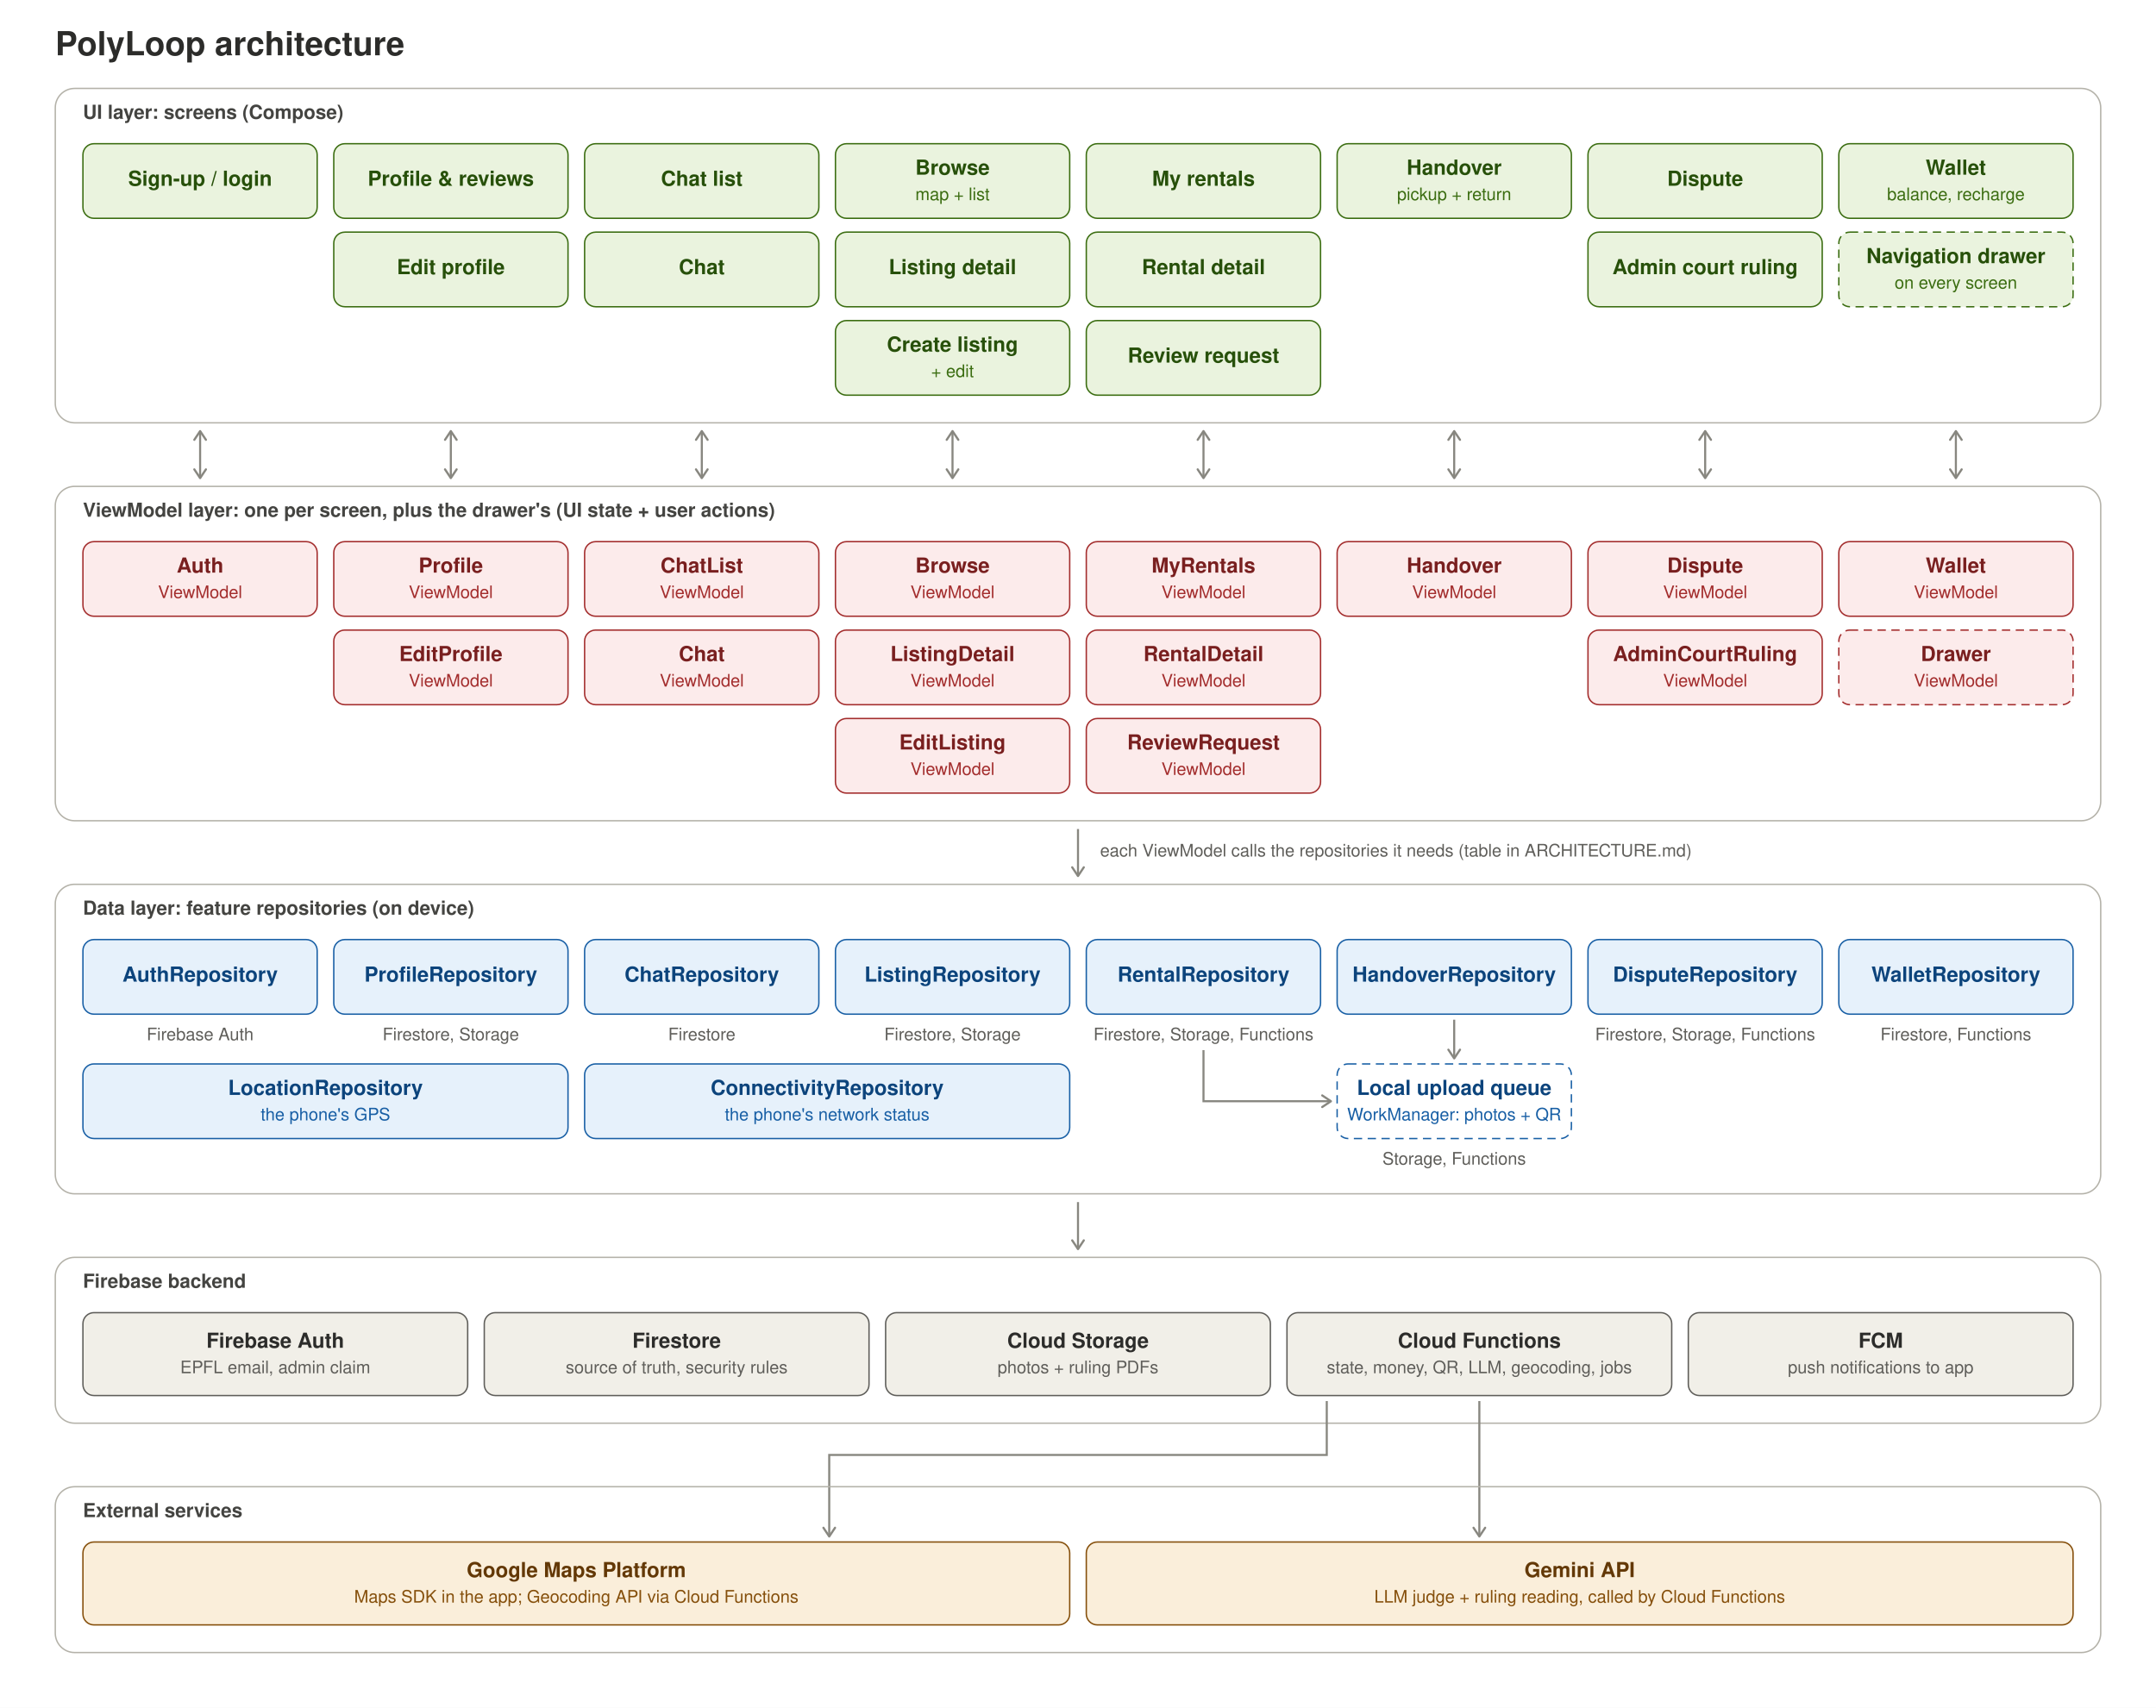
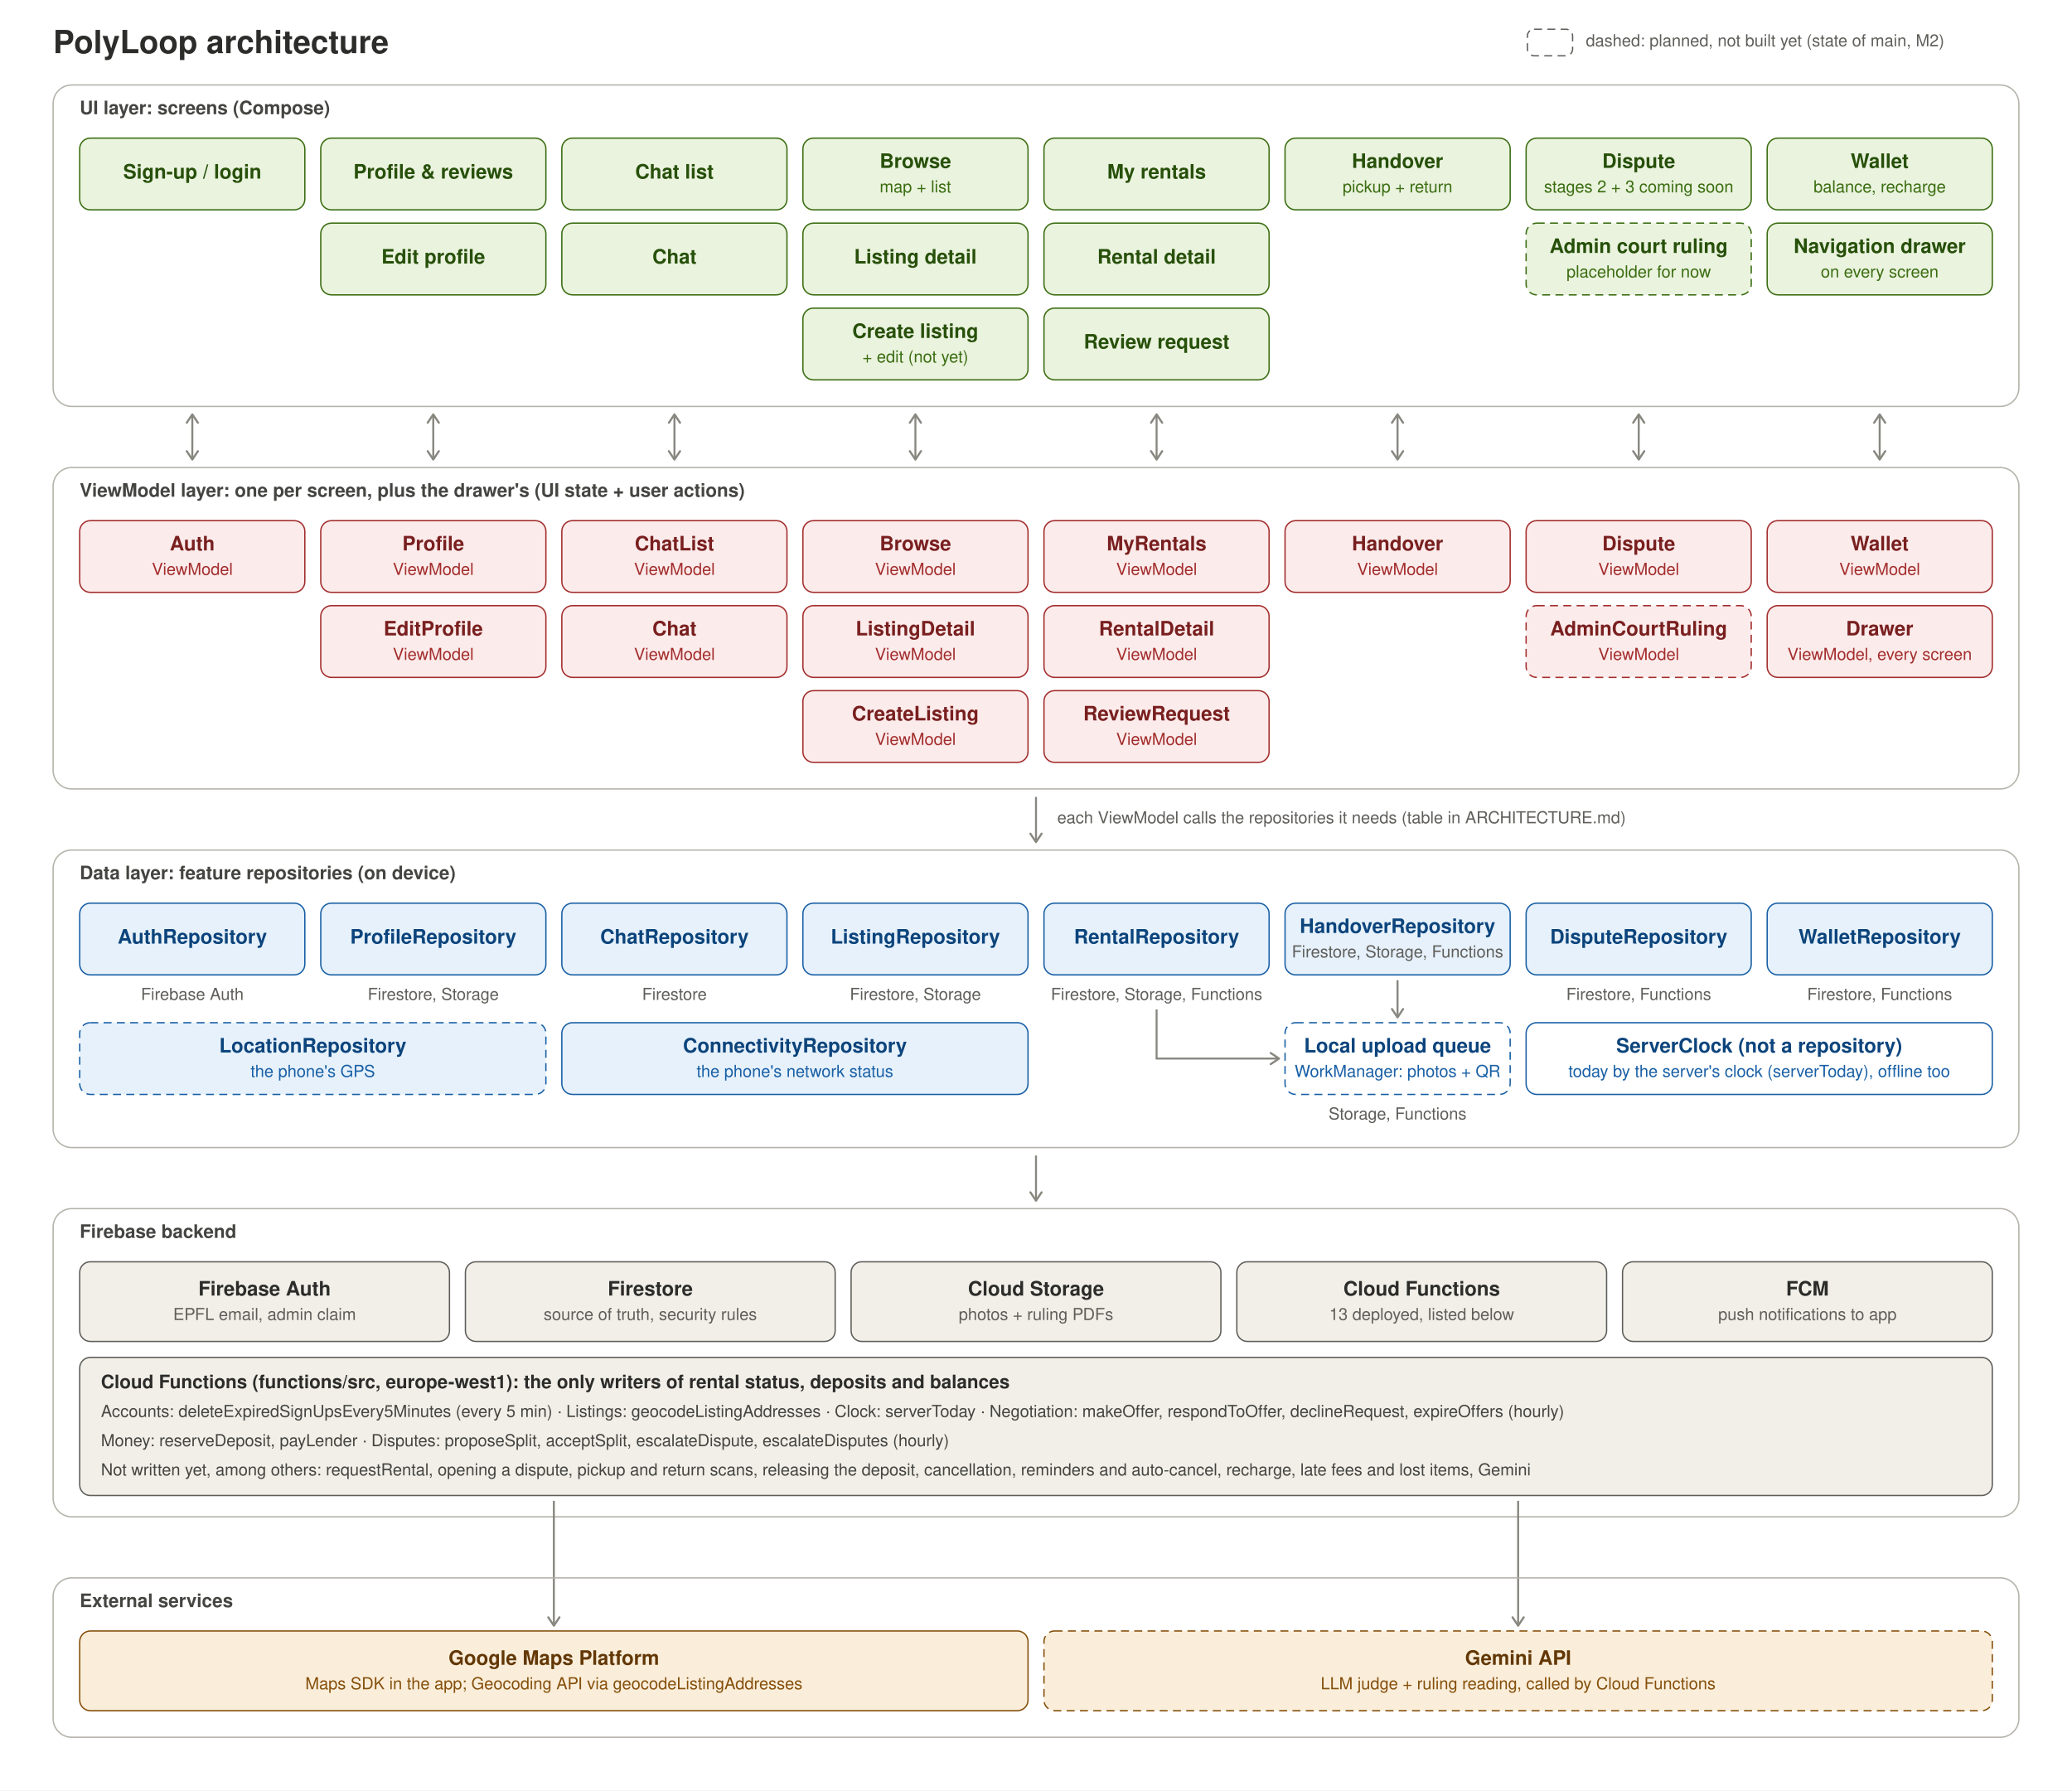
- <svg xmlns="http://www.w3.org/2000/svg" width="1560" height="1236" viewBox="0 0 1560 1236">
+ <svg xmlns="http://www.w3.org/2000/svg" width="1560" height="1348" viewBox="0 0 1560 1348">
  <defs>
    <marker id="a" viewBox="0 0 10 10" refX="8" refY="5" markerWidth="7" markerHeight="7" orient="auto-start-reverse">
      <path d="M2 1L8 5L2 9" fill="none" stroke="#888780" stroke-width="1.5" stroke-linecap="round" stroke-linejoin="round" />
    </marker>
  </defs>
-   <rect width="1560" height="1236" fill="#FFFFFF" />
+   <rect width="1560" height="1348" fill="#FFFFFF" />
  <text x="40" y="40" font-family="Helvetica, Arial, sans-serif" font-size="24" font-weight="bold" fill="#2C2C2A">PolyLoop architecture</text>
+   <rect x="1150" y="22" width="34" height="20" rx="5" fill="#FFFFFF" stroke="#5F5E5A" stroke-width="1" stroke-dasharray="6 4" />
+   <text x="1194" y="32" dominant-baseline="central" font-family="Helvetica, Arial, sans-serif" font-size="12.5" fill="#5F5E5A">dashed: planned, not built yet (state of main, M2)</text>
  <rect x="40" y="64" width="1480" height="242" rx="14" fill="none" stroke="#B4B2A9" stroke-width="1" />
  <text x="60" y="86" font-family="Helvetica, Arial, sans-serif" font-size="14" font-weight="bold" fill="#444441">UI layer: screens (Compose)</text>
  <rect x="60.0" y="104.0" width="169.5" height="54.0" rx="8" fill="#EAF3DE" stroke="#3B6D11" stroke-width="1" />
  <text x="144.8" y="131.0" text-anchor="middle" dominant-baseline="central" font-family="Helvetica, Arial, sans-serif" font-size="15" font-weight="bold" fill="#27500A">Sign-up / login</text>
  <rect x="241.5" y="104.0" width="169.5" height="54.0" rx="8" fill="#EAF3DE" stroke="#3B6D11" stroke-width="1" />
  <text x="326.2" y="131.0" text-anchor="middle" dominant-baseline="central" font-family="Helvetica, Arial, sans-serif" font-size="15" font-weight="bold" fill="#27500A">Profile &amp; reviews</text>
  <rect x="241.5" y="168.0" width="169.5" height="54.0" rx="8" fill="#EAF3DE" stroke="#3B6D11" stroke-width="1" />
  <text x="326.2" y="195.0" text-anchor="middle" dominant-baseline="central" font-family="Helvetica, Arial, sans-serif" font-size="15" font-weight="bold" fill="#27500A">Edit profile</text>
  <rect x="423.0" y="104.0" width="169.5" height="54.0" rx="8" fill="#EAF3DE" stroke="#3B6D11" stroke-width="1" />
  <text x="507.8" y="131.0" text-anchor="middle" dominant-baseline="central" font-family="Helvetica, Arial, sans-serif" font-size="15" font-weight="bold" fill="#27500A">Chat list</text>
  <rect x="423.0" y="168.0" width="169.5" height="54.0" rx="8" fill="#EAF3DE" stroke="#3B6D11" stroke-width="1" />
  <text x="507.8" y="195.0" text-anchor="middle" dominant-baseline="central" font-family="Helvetica, Arial, sans-serif" font-size="15" font-weight="bold" fill="#27500A">Chat</text>
  <rect x="604.5" y="104.0" width="169.5" height="54.0" rx="8" fill="#EAF3DE" stroke="#3B6D11" stroke-width="1" />
  <text x="689.2" y="123.0" text-anchor="middle" dominant-baseline="central" font-family="Helvetica, Arial, sans-serif" font-size="15" font-weight="bold" fill="#27500A">Browse</text>
  <text x="689.2" y="142.0" text-anchor="middle" dominant-baseline="central" font-family="Helvetica, Arial, sans-serif" font-size="12.5" fill="#3B6D11">map + list</text>
  <rect x="604.5" y="168.0" width="169.5" height="54.0" rx="8" fill="#EAF3DE" stroke="#3B6D11" stroke-width="1" />
  <text x="689.2" y="195.0" text-anchor="middle" dominant-baseline="central" font-family="Helvetica, Arial, sans-serif" font-size="15" font-weight="bold" fill="#27500A">Listing detail</text>
  <rect x="604.5" y="232.0" width="169.5" height="54.0" rx="8" fill="#EAF3DE" stroke="#3B6D11" stroke-width="1" />
  <text x="689.2" y="251.0" text-anchor="middle" dominant-baseline="central" font-family="Helvetica, Arial, sans-serif" font-size="15" font-weight="bold" fill="#27500A">Create listing</text>
-   <text x="689.2" y="270.0" text-anchor="middle" dominant-baseline="central" font-family="Helvetica, Arial, sans-serif" font-size="12.5" fill="#3B6D11">+ edit</text>
+   <text x="689.2" y="270.0" text-anchor="middle" dominant-baseline="central" font-family="Helvetica, Arial, sans-serif" font-size="12.5" fill="#3B6D11">+ edit (not yet)</text>
  <rect x="786.0" y="104.0" width="169.5" height="54.0" rx="8" fill="#EAF3DE" stroke="#3B6D11" stroke-width="1" />
  <text x="870.8" y="131.0" text-anchor="middle" dominant-baseline="central" font-family="Helvetica, Arial, sans-serif" font-size="15" font-weight="bold" fill="#27500A">My rentals</text>
  <rect x="786.0" y="168.0" width="169.5" height="54.0" rx="8" fill="#EAF3DE" stroke="#3B6D11" stroke-width="1" />
  <text x="870.8" y="195.0" text-anchor="middle" dominant-baseline="central" font-family="Helvetica, Arial, sans-serif" font-size="15" font-weight="bold" fill="#27500A">Rental detail</text>
  <rect x="786.0" y="232.0" width="169.5" height="54.0" rx="8" fill="#EAF3DE" stroke="#3B6D11" stroke-width="1" />
  <text x="870.8" y="259.0" text-anchor="middle" dominant-baseline="central" font-family="Helvetica, Arial, sans-serif" font-size="15" font-weight="bold" fill="#27500A">Review request</text>
  <rect x="967.5" y="104.0" width="169.5" height="54.0" rx="8" fill="#EAF3DE" stroke="#3B6D11" stroke-width="1" />
  <text x="1052.2" y="123.0" text-anchor="middle" dominant-baseline="central" font-family="Helvetica, Arial, sans-serif" font-size="15" font-weight="bold" fill="#27500A">Handover</text>
  <text x="1052.2" y="142.0" text-anchor="middle" dominant-baseline="central" font-family="Helvetica, Arial, sans-serif" font-size="12.5" fill="#3B6D11">pickup + return</text>
  <rect x="1149.0" y="104.0" width="169.5" height="54.0" rx="8" fill="#EAF3DE" stroke="#3B6D11" stroke-width="1" />
-   <text x="1233.8" y="131.0" text-anchor="middle" dominant-baseline="central" font-family="Helvetica, Arial, sans-serif" font-size="15" font-weight="bold" fill="#27500A">Dispute</text>
-   <rect x="1149.0" y="168.0" width="169.5" height="54.0" rx="8" fill="#EAF3DE" stroke="#3B6D11" stroke-width="1" />
-   <text x="1233.8" y="195.0" text-anchor="middle" dominant-baseline="central" font-family="Helvetica, Arial, sans-serif" font-size="15" font-weight="bold" fill="#27500A">Admin court ruling</text>
+   <text x="1233.8" y="123.0" text-anchor="middle" dominant-baseline="central" font-family="Helvetica, Arial, sans-serif" font-size="15" font-weight="bold" fill="#27500A">Dispute</text>
+   <text x="1233.8" y="142.0" text-anchor="middle" dominant-baseline="central" font-family="Helvetica, Arial, sans-serif" font-size="12.5" fill="#3B6D11">stages 2 + 3 coming soon</text>
+   <rect x="1149.0" y="168.0" width="169.5" height="54.0" rx="8" fill="#EAF3DE" stroke="#3B6D11" stroke-width="1" stroke-dasharray="6 4" />
+   <text x="1233.8" y="187.0" text-anchor="middle" dominant-baseline="central" font-family="Helvetica, Arial, sans-serif" font-size="15" font-weight="bold" fill="#27500A">Admin court ruling</text>
+   <text x="1233.8" y="206.0" text-anchor="middle" dominant-baseline="central" font-family="Helvetica, Arial, sans-serif" font-size="12.5" fill="#3B6D11">placeholder for now</text>
  <rect x="1330.5" y="104.0" width="169.5" height="54.0" rx="8" fill="#EAF3DE" stroke="#3B6D11" stroke-width="1" />
  <text x="1415.2" y="123.0" text-anchor="middle" dominant-baseline="central" font-family="Helvetica, Arial, sans-serif" font-size="15" font-weight="bold" fill="#27500A">Wallet</text>
  <text x="1415.2" y="142.0" text-anchor="middle" dominant-baseline="central" font-family="Helvetica, Arial, sans-serif" font-size="12.5" fill="#3B6D11">balance, recharge</text>
-   <rect x="1330.5" y="168.0" width="169.5" height="54.0" rx="8" fill="#EAF3DE" stroke="#3B6D11" stroke-width="1" stroke-dasharray="6 4" />
+   <rect x="1330.5" y="168.0" width="169.5" height="54.0" rx="8" fill="#EAF3DE" stroke="#3B6D11" stroke-width="1" />
  <text x="1415.2" y="187.0" text-anchor="middle" dominant-baseline="central" font-family="Helvetica, Arial, sans-serif" font-size="15" font-weight="bold" fill="#27500A">Navigation drawer</text>
  <text x="1415.2" y="206.0" text-anchor="middle" dominant-baseline="central" font-family="Helvetica, Arial, sans-serif" font-size="12.5" fill="#3B6D11">on every screen</text>
  <line x1="144.8" y1="312" x2="144.8" y2="346" stroke="#888780" stroke-width="1.5" marker-end="url(#a)" marker-start="url(#a)" />
  <line x1="326.2" y1="312" x2="326.2" y2="346" stroke="#888780" stroke-width="1.5" marker-end="url(#a)" marker-start="url(#a)" />
  <line x1="507.8" y1="312" x2="507.8" y2="346" stroke="#888780" stroke-width="1.5" marker-end="url(#a)" marker-start="url(#a)" />
  <line x1="689.2" y1="312" x2="689.2" y2="346" stroke="#888780" stroke-width="1.5" marker-end="url(#a)" marker-start="url(#a)" />
  <line x1="870.8" y1="312" x2="870.8" y2="346" stroke="#888780" stroke-width="1.5" marker-end="url(#a)" marker-start="url(#a)" />
  <line x1="1052.2" y1="312" x2="1052.2" y2="346" stroke="#888780" stroke-width="1.5" marker-end="url(#a)" marker-start="url(#a)" />
  <line x1="1233.8" y1="312" x2="1233.8" y2="346" stroke="#888780" stroke-width="1.5" marker-end="url(#a)" marker-start="url(#a)" />
  <line x1="1415.2" y1="312" x2="1415.2" y2="346" stroke="#888780" stroke-width="1.5" marker-end="url(#a)" marker-start="url(#a)" />
  <rect x="40" y="352" width="1480" height="242" rx="14" fill="none" stroke="#B4B2A9" stroke-width="1" />
  <text x="60" y="374" font-family="Helvetica, Arial, sans-serif" font-size="14" font-weight="bold" fill="#444441">ViewModel layer: one per screen, plus the drawer's (UI state + user actions)</text>
  <rect x="60.0" y="392.0" width="169.5" height="54.0" rx="8" fill="#FCEBEB" stroke="#A32D2D" stroke-width="1" />
  <text x="144.8" y="411.0" text-anchor="middle" dominant-baseline="central" font-family="Helvetica, Arial, sans-serif" font-size="15" font-weight="bold" fill="#791F1F">Auth</text>
  <text x="144.8" y="430.0" text-anchor="middle" dominant-baseline="central" font-family="Helvetica, Arial, sans-serif" font-size="12.5" fill="#A32D2D">ViewModel</text>
  <rect x="241.5" y="392.0" width="169.5" height="54.0" rx="8" fill="#FCEBEB" stroke="#A32D2D" stroke-width="1" />
  <text x="326.2" y="411.0" text-anchor="middle" dominant-baseline="central" font-family="Helvetica, Arial, sans-serif" font-size="15" font-weight="bold" fill="#791F1F">Profile</text>
  <text x="326.2" y="430.0" text-anchor="middle" dominant-baseline="central" font-family="Helvetica, Arial, sans-serif" font-size="12.5" fill="#A32D2D">ViewModel</text>
  <rect x="241.5" y="456.0" width="169.5" height="54.0" rx="8" fill="#FCEBEB" stroke="#A32D2D" stroke-width="1" />
  <text x="326.2" y="475.0" text-anchor="middle" dominant-baseline="central" font-family="Helvetica, Arial, sans-serif" font-size="15" font-weight="bold" fill="#791F1F">EditProfile</text>
  <text x="326.2" y="494.0" text-anchor="middle" dominant-baseline="central" font-family="Helvetica, Arial, sans-serif" font-size="12.5" fill="#A32D2D">ViewModel</text>
  <rect x="423.0" y="392.0" width="169.5" height="54.0" rx="8" fill="#FCEBEB" stroke="#A32D2D" stroke-width="1" />
  <text x="507.8" y="411.0" text-anchor="middle" dominant-baseline="central" font-family="Helvetica, Arial, sans-serif" font-size="15" font-weight="bold" fill="#791F1F">ChatList</text>
  <text x="507.8" y="430.0" text-anchor="middle" dominant-baseline="central" font-family="Helvetica, Arial, sans-serif" font-size="12.5" fill="#A32D2D">ViewModel</text>
  <rect x="423.0" y="456.0" width="169.5" height="54.0" rx="8" fill="#FCEBEB" stroke="#A32D2D" stroke-width="1" />
  <text x="507.8" y="475.0" text-anchor="middle" dominant-baseline="central" font-family="Helvetica, Arial, sans-serif" font-size="15" font-weight="bold" fill="#791F1F">Chat</text>
  <text x="507.8" y="494.0" text-anchor="middle" dominant-baseline="central" font-family="Helvetica, Arial, sans-serif" font-size="12.5" fill="#A32D2D">ViewModel</text>
  <rect x="604.5" y="392.0" width="169.5" height="54.0" rx="8" fill="#FCEBEB" stroke="#A32D2D" stroke-width="1" />
  <text x="689.2" y="411.0" text-anchor="middle" dominant-baseline="central" font-family="Helvetica, Arial, sans-serif" font-size="15" font-weight="bold" fill="#791F1F">Browse</text>
  <text x="689.2" y="430.0" text-anchor="middle" dominant-baseline="central" font-family="Helvetica, Arial, sans-serif" font-size="12.5" fill="#A32D2D">ViewModel</text>
  <rect x="604.5" y="456.0" width="169.5" height="54.0" rx="8" fill="#FCEBEB" stroke="#A32D2D" stroke-width="1" />
  <text x="689.2" y="475.0" text-anchor="middle" dominant-baseline="central" font-family="Helvetica, Arial, sans-serif" font-size="15" font-weight="bold" fill="#791F1F">ListingDetail</text>
  <text x="689.2" y="494.0" text-anchor="middle" dominant-baseline="central" font-family="Helvetica, Arial, sans-serif" font-size="12.5" fill="#A32D2D">ViewModel</text>
  <rect x="604.5" y="520.0" width="169.5" height="54.0" rx="8" fill="#FCEBEB" stroke="#A32D2D" stroke-width="1" />
-   <text x="689.2" y="539.0" text-anchor="middle" dominant-baseline="central" font-family="Helvetica, Arial, sans-serif" font-size="15" font-weight="bold" fill="#791F1F">EditListing</text>
+   <text x="689.2" y="539.0" text-anchor="middle" dominant-baseline="central" font-family="Helvetica, Arial, sans-serif" font-size="15" font-weight="bold" fill="#791F1F">CreateListing</text>
  <text x="689.2" y="558.0" text-anchor="middle" dominant-baseline="central" font-family="Helvetica, Arial, sans-serif" font-size="12.5" fill="#A32D2D">ViewModel</text>
  <rect x="786.0" y="392.0" width="169.5" height="54.0" rx="8" fill="#FCEBEB" stroke="#A32D2D" stroke-width="1" />
  <text x="870.8" y="411.0" text-anchor="middle" dominant-baseline="central" font-family="Helvetica, Arial, sans-serif" font-size="15" font-weight="bold" fill="#791F1F">MyRentals</text>
  <text x="870.8" y="430.0" text-anchor="middle" dominant-baseline="central" font-family="Helvetica, Arial, sans-serif" font-size="12.5" fill="#A32D2D">ViewModel</text>
  <rect x="786.0" y="456.0" width="169.5" height="54.0" rx="8" fill="#FCEBEB" stroke="#A32D2D" stroke-width="1" />
  <text x="870.8" y="475.0" text-anchor="middle" dominant-baseline="central" font-family="Helvetica, Arial, sans-serif" font-size="15" font-weight="bold" fill="#791F1F">RentalDetail</text>
  <text x="870.8" y="494.0" text-anchor="middle" dominant-baseline="central" font-family="Helvetica, Arial, sans-serif" font-size="12.5" fill="#A32D2D">ViewModel</text>
  <rect x="786.0" y="520.0" width="169.5" height="54.0" rx="8" fill="#FCEBEB" stroke="#A32D2D" stroke-width="1" />
  <text x="870.8" y="539.0" text-anchor="middle" dominant-baseline="central" font-family="Helvetica, Arial, sans-serif" font-size="15" font-weight="bold" fill="#791F1F">ReviewRequest</text>
  <text x="870.8" y="558.0" text-anchor="middle" dominant-baseline="central" font-family="Helvetica, Arial, sans-serif" font-size="12.5" fill="#A32D2D">ViewModel</text>
  <rect x="967.5" y="392.0" width="169.5" height="54.0" rx="8" fill="#FCEBEB" stroke="#A32D2D" stroke-width="1" />
  <text x="1052.2" y="411.0" text-anchor="middle" dominant-baseline="central" font-family="Helvetica, Arial, sans-serif" font-size="15" font-weight="bold" fill="#791F1F">Handover</text>
  <text x="1052.2" y="430.0" text-anchor="middle" dominant-baseline="central" font-family="Helvetica, Arial, sans-serif" font-size="12.5" fill="#A32D2D">ViewModel</text>
  <rect x="1149.0" y="392.0" width="169.5" height="54.0" rx="8" fill="#FCEBEB" stroke="#A32D2D" stroke-width="1" />
  <text x="1233.8" y="411.0" text-anchor="middle" dominant-baseline="central" font-family="Helvetica, Arial, sans-serif" font-size="15" font-weight="bold" fill="#791F1F">Dispute</text>
  <text x="1233.8" y="430.0" text-anchor="middle" dominant-baseline="central" font-family="Helvetica, Arial, sans-serif" font-size="12.5" fill="#A32D2D">ViewModel</text>
-   <rect x="1149.0" y="456.0" width="169.5" height="54.0" rx="8" fill="#FCEBEB" stroke="#A32D2D" stroke-width="1" />
+   <rect x="1149.0" y="456.0" width="169.5" height="54.0" rx="8" fill="#FCEBEB" stroke="#A32D2D" stroke-width="1" stroke-dasharray="6 4" />
  <text x="1233.8" y="475.0" text-anchor="middle" dominant-baseline="central" font-family="Helvetica, Arial, sans-serif" font-size="15" font-weight="bold" fill="#791F1F">AdminCourtRuling</text>
  <text x="1233.8" y="494.0" text-anchor="middle" dominant-baseline="central" font-family="Helvetica, Arial, sans-serif" font-size="12.5" fill="#A32D2D">ViewModel</text>
  <rect x="1330.5" y="392.0" width="169.5" height="54.0" rx="8" fill="#FCEBEB" stroke="#A32D2D" stroke-width="1" />
  <text x="1415.2" y="411.0" text-anchor="middle" dominant-baseline="central" font-family="Helvetica, Arial, sans-serif" font-size="15" font-weight="bold" fill="#791F1F">Wallet</text>
  <text x="1415.2" y="430.0" text-anchor="middle" dominant-baseline="central" font-family="Helvetica, Arial, sans-serif" font-size="12.5" fill="#A32D2D">ViewModel</text>
-   <rect x="1330.5" y="456.0" width="169.5" height="54.0" rx="8" fill="#FCEBEB" stroke="#A32D2D" stroke-width="1" stroke-dasharray="6 4" />
+   <rect x="1330.5" y="456.0" width="169.5" height="54.0" rx="8" fill="#FCEBEB" stroke="#A32D2D" stroke-width="1" />
  <text x="1415.2" y="475.0" text-anchor="middle" dominant-baseline="central" font-family="Helvetica, Arial, sans-serif" font-size="15" font-weight="bold" fill="#791F1F">Drawer</text>
-   <text x="1415.2" y="494.0" text-anchor="middle" dominant-baseline="central" font-family="Helvetica, Arial, sans-serif" font-size="12.5" fill="#A32D2D">ViewModel</text>
+   <text x="1415.2" y="494.0" text-anchor="middle" dominant-baseline="central" font-family="Helvetica, Arial, sans-serif" font-size="12.5" fill="#A32D2D">ViewModel, every screen</text>
  <line x1="780.0" y1="600" x2="780.0" y2="634" stroke="#888780" stroke-width="1.5" marker-end="url(#a)" />
  <text x="796" y="617" dominant-baseline="central" font-family="Helvetica, Arial, sans-serif" font-size="12.5" fill="#5F5E5A">each ViewModel calls the repositories it needs (table in ARCHITECTURE.md)</text>
  <rect x="40" y="640" width="1480" height="224" rx="14" fill="none" stroke="#B4B2A9" stroke-width="1" />
  <text x="60" y="662" font-family="Helvetica, Arial, sans-serif" font-size="14" font-weight="bold" fill="#444441">Data layer: feature repositories (on device)</text>
  <rect x="60.0" y="680" width="169.5" height="54.0" rx="8" fill="#E6F1FB" stroke="#185FA5" stroke-width="1" />
  <text x="144.8" y="707" text-anchor="middle" dominant-baseline="central" font-family="Helvetica, Arial, sans-serif" font-size="15" font-weight="bold" fill="#0C447C">AuthRepository</text>
  <text x="144.8" y="750" text-anchor="middle" dominant-baseline="central" font-family="Helvetica, Arial, sans-serif" font-size="12.5" fill="#5F5E5A">Firebase Auth</text>
  <rect x="241.5" y="680" width="169.5" height="54.0" rx="8" fill="#E6F1FB" stroke="#185FA5" stroke-width="1" />
  <text x="326.2" y="707" text-anchor="middle" dominant-baseline="central" font-family="Helvetica, Arial, sans-serif" font-size="15" font-weight="bold" fill="#0C447C">ProfileRepository</text>
  <text x="326.2" y="750" text-anchor="middle" dominant-baseline="central" font-family="Helvetica, Arial, sans-serif" font-size="12.5" fill="#5F5E5A">Firestore, Storage</text>
  <rect x="423.0" y="680" width="169.5" height="54.0" rx="8" fill="#E6F1FB" stroke="#185FA5" stroke-width="1" />
  <text x="507.8" y="707" text-anchor="middle" dominant-baseline="central" font-family="Helvetica, Arial, sans-serif" font-size="15" font-weight="bold" fill="#0C447C">ChatRepository</text>
  <text x="507.8" y="750" text-anchor="middle" dominant-baseline="central" font-family="Helvetica, Arial, sans-serif" font-size="12.5" fill="#5F5E5A">Firestore</text>
  <rect x="604.5" y="680" width="169.5" height="54.0" rx="8" fill="#E6F1FB" stroke="#185FA5" stroke-width="1" />
  <text x="689.2" y="707" text-anchor="middle" dominant-baseline="central" font-family="Helvetica, Arial, sans-serif" font-size="15" font-weight="bold" fill="#0C447C">ListingRepository</text>
  <text x="689.2" y="750" text-anchor="middle" dominant-baseline="central" font-family="Helvetica, Arial, sans-serif" font-size="12.5" fill="#5F5E5A">Firestore, Storage</text>
  <rect x="786.0" y="680" width="169.5" height="54.0" rx="8" fill="#E6F1FB" stroke="#185FA5" stroke-width="1" />
  <text x="870.8" y="707" text-anchor="middle" dominant-baseline="central" font-family="Helvetica, Arial, sans-serif" font-size="15" font-weight="bold" fill="#0C447C">RentalRepository</text>
  <text x="870.8" y="750" text-anchor="middle" dominant-baseline="central" font-family="Helvetica, Arial, sans-serif" font-size="12.5" fill="#5F5E5A">Firestore, Storage, Functions</text>
  <path d="M870.8 760V797H963" fill="none" stroke="#888780" stroke-width="1.5" marker-end="url(#a)" />
  <rect x="967.5" y="680" width="169.5" height="54.0" rx="8" fill="#E6F1FB" stroke="#185FA5" stroke-width="1" />
-   <text x="1052.2" y="707" text-anchor="middle" dominant-baseline="central" font-family="Helvetica, Arial, sans-serif" font-size="15" font-weight="bold" fill="#0C447C">HandoverRepository</text>
+   <text x="1052.2" y="699" text-anchor="middle" dominant-baseline="central" font-family="Helvetica, Arial, sans-serif" font-size="15" font-weight="bold" fill="#0C447C">HandoverRepository</text>
+   <text x="1052.2" y="718" text-anchor="middle" dominant-baseline="central" font-family="Helvetica, Arial, sans-serif" font-size="12.5" fill="#5F5E5A">Firestore, Storage, Functions</text>
  <rect x="1149.0" y="680" width="169.5" height="54.0" rx="8" fill="#E6F1FB" stroke="#185FA5" stroke-width="1" />
  <text x="1233.8" y="707" text-anchor="middle" dominant-baseline="central" font-family="Helvetica, Arial, sans-serif" font-size="15" font-weight="bold" fill="#0C447C">DisputeRepository</text>
-   <text x="1233.8" y="750" text-anchor="middle" dominant-baseline="central" font-family="Helvetica, Arial, sans-serif" font-size="12.5" fill="#5F5E5A">Firestore, Storage, Functions</text>
+   <text x="1233.8" y="750" text-anchor="middle" dominant-baseline="central" font-family="Helvetica, Arial, sans-serif" font-size="12.5" fill="#5F5E5A">Firestore, Functions</text>
  <rect x="1330.5" y="680" width="169.5" height="54.0" rx="8" fill="#E6F1FB" stroke="#185FA5" stroke-width="1" />
  <text x="1415.2" y="707" text-anchor="middle" dominant-baseline="central" font-family="Helvetica, Arial, sans-serif" font-size="15" font-weight="bold" fill="#0C447C">WalletRepository</text>
  <text x="1415.2" y="750" text-anchor="middle" dominant-baseline="central" font-family="Helvetica, Arial, sans-serif" font-size="12.5" fill="#5F5E5A">Firestore, Functions</text>
  <line x1="1052.2" y1="738" x2="1052.2" y2="766" stroke="#888780" stroke-width="1.5" marker-end="url(#a)" />
  <rect x="967.5" y="770" width="169.5" height="54.0" rx="8" fill="#FFFFFF" stroke="#185FA5" stroke-width="1" stroke-dasharray="6 4" />
  <text x="1052.2" y="789" text-anchor="middle" dominant-baseline="central" font-family="Helvetica, Arial, sans-serif" font-size="15" font-weight="bold" fill="#0C447C">Local upload queue</text>
  <text x="1052.2" y="808" text-anchor="middle" dominant-baseline="central" font-family="Helvetica, Arial, sans-serif" font-size="12.5" fill="#185FA5">WorkManager: photos + QR</text>
  <text x="1052.2" y="840" text-anchor="middle" dominant-baseline="central" font-family="Helvetica, Arial, sans-serif" font-size="12.5" fill="#5F5E5A">Storage, Functions</text>
-   <rect x="60.0" y="770.0" width="351.0" height="54.0" rx="8" fill="#E6F1FB" stroke="#185FA5" stroke-width="1" />
+   <rect x="60.0" y="770.0" width="351.0" height="54.0" rx="8" fill="#E6F1FB" stroke="#185FA5" stroke-width="1" stroke-dasharray="6 4" />
  <text x="235.5" y="789.0" text-anchor="middle" dominant-baseline="central" font-family="Helvetica, Arial, sans-serif" font-size="15" font-weight="bold" fill="#0C447C">LocationRepository</text>
  <text x="235.5" y="808.0" text-anchor="middle" dominant-baseline="central" font-family="Helvetica, Arial, sans-serif" font-size="12.5" fill="#185FA5">the phone's GPS</text>
  <rect x="423.0" y="770.0" width="351.0" height="54.0" rx="8" fill="#E6F1FB" stroke="#185FA5" stroke-width="1" />
  <text x="598.5" y="789.0" text-anchor="middle" dominant-baseline="central" font-family="Helvetica, Arial, sans-serif" font-size="15" font-weight="bold" fill="#0C447C">ConnectivityRepository</text>
  <text x="598.5" y="808.0" text-anchor="middle" dominant-baseline="central" font-family="Helvetica, Arial, sans-serif" font-size="12.5" fill="#185FA5">the phone's network status</text>
+   <rect x="1149.0" y="770.0" width="351.0" height="54.0" rx="8" fill="#FFFFFF" stroke="#185FA5" stroke-width="1" />
+   <text x="1324.5" y="789.0" text-anchor="middle" dominant-baseline="central" font-family="Helvetica, Arial, sans-serif" font-size="15" font-weight="bold" fill="#0C447C">ServerClock (not a repository)</text>
+   <text x="1324.5" y="808.0" text-anchor="middle" dominant-baseline="central" font-family="Helvetica, Arial, sans-serif" font-size="12.5" fill="#185FA5">today by the server's clock (serverToday), offline too</text>
  <line x1="780.0" y1="870" x2="780.0" y2="904" stroke="#888780" stroke-width="1.5" marker-end="url(#a)" />
-   <rect x="40" y="910" width="1480" height="120" rx="14" fill="none" stroke="#B4B2A9" stroke-width="1" />
+   <rect x="40" y="910" width="1480" height="232" rx="14" fill="none" stroke="#B4B2A9" stroke-width="1" />
  <text x="60" y="932" font-family="Helvetica, Arial, sans-serif" font-size="14" font-weight="bold" fill="#444441">Firebase backend</text>
  <rect x="60.0" y="950" width="278.4" height="60.0" rx="8" fill="#F1EFE8" stroke="#5F5E5A" stroke-width="1" />
  <text x="199.2" y="972" text-anchor="middle" dominant-baseline="central" font-family="Helvetica, Arial, sans-serif" font-size="15" font-weight="bold" fill="#2C2C2A">Firebase Auth</text>
  <text x="199.2" y="991" text-anchor="middle" dominant-baseline="central" font-family="Helvetica, Arial, sans-serif" font-size="12.5" fill="#5F5E5A">EPFL email, admin claim</text>
  <rect x="350.4" y="950" width="278.4" height="60.0" rx="8" fill="#F1EFE8" stroke="#5F5E5A" stroke-width="1" />
  <text x="489.6" y="972" text-anchor="middle" dominant-baseline="central" font-family="Helvetica, Arial, sans-serif" font-size="15" font-weight="bold" fill="#2C2C2A">Firestore</text>
  <text x="489.6" y="991" text-anchor="middle" dominant-baseline="central" font-family="Helvetica, Arial, sans-serif" font-size="12.5" fill="#5F5E5A">source of truth, security rules</text>
  <rect x="640.8" y="950" width="278.4" height="60.0" rx="8" fill="#F1EFE8" stroke="#5F5E5A" stroke-width="1" />
  <text x="780.0" y="972" text-anchor="middle" dominant-baseline="central" font-family="Helvetica, Arial, sans-serif" font-size="15" font-weight="bold" fill="#2C2C2A">Cloud Storage</text>
  <text x="780.0" y="991" text-anchor="middle" dominant-baseline="central" font-family="Helvetica, Arial, sans-serif" font-size="12.5" fill="#5F5E5A">photos + ruling PDFs</text>
  <rect x="931.2" y="950" width="278.4" height="60.0" rx="8" fill="#F1EFE8" stroke="#5F5E5A" stroke-width="1" />
  <text x="1070.4" y="972" text-anchor="middle" dominant-baseline="central" font-family="Helvetica, Arial, sans-serif" font-size="15" font-weight="bold" fill="#2C2C2A">Cloud Functions</text>
-   <text x="1070.4" y="991" text-anchor="middle" dominant-baseline="central" font-family="Helvetica, Arial, sans-serif" font-size="12.5" fill="#5F5E5A">state, money, QR, LLM, geocoding, jobs</text>
+   <text x="1070.4" y="991" text-anchor="middle" dominant-baseline="central" font-family="Helvetica, Arial, sans-serif" font-size="12.5" fill="#5F5E5A">13 deployed, listed below</text>
  <rect x="1221.6" y="950" width="278.4" height="60.0" rx="8" fill="#F1EFE8" stroke="#5F5E5A" stroke-width="1" />
  <text x="1360.8" y="972" text-anchor="middle" dominant-baseline="central" font-family="Helvetica, Arial, sans-serif" font-size="15" font-weight="bold" fill="#2C2C2A">FCM</text>
  <text x="1360.8" y="991" text-anchor="middle" dominant-baseline="central" font-family="Helvetica, Arial, sans-serif" font-size="12.5" fill="#5F5E5A">push notifications to app</text>
-   <line x1="1070.4" y1="1014" x2="1070.4" y2="1112" stroke="#888780" stroke-width="1.5" marker-end="url(#a)" />
-   <path d="M960 1014V1053H600V1112" fill="none" stroke="#888780" stroke-width="1.5" marker-end="url(#a)" />
-   <rect x="40" y="1076" width="1480" height="120" rx="14" fill="none" stroke="#B4B2A9" stroke-width="1" />
-   <text x="60" y="1098" font-family="Helvetica, Arial, sans-serif" font-size="14" font-weight="bold" fill="#444441">External services</text>
-   <rect x="60.0" y="1116" width="714.0" height="60.0" rx="8" fill="#FAEEDA" stroke="#854F0B" stroke-width="1" />
-   <text x="417.0" y="1138" text-anchor="middle" dominant-baseline="central" font-family="Helvetica, Arial, sans-serif" font-size="15" font-weight="bold" fill="#633806">Google Maps Platform</text>
-   <text x="417.0" y="1157" text-anchor="middle" dominant-baseline="central" font-family="Helvetica, Arial, sans-serif" font-size="12.5" fill="#854F0B">Maps SDK in the app; Geocoding API via Cloud Functions</text>
-   <rect x="786.0" y="1116" width="714.0" height="60.0" rx="8" fill="#FAEEDA" stroke="#854F0B" stroke-width="1" />
-   <text x="1143.0" y="1138" text-anchor="middle" dominant-baseline="central" font-family="Helvetica, Arial, sans-serif" font-size="15" font-weight="bold" fill="#633806">Gemini API</text>
-   <text x="1143.0" y="1157" text-anchor="middle" dominant-baseline="central" font-family="Helvetica, Arial, sans-serif" font-size="12.5" fill="#854F0B">LLM judge + ruling reading, called by Cloud Functions</text>
+   <rect x="60.0" y="1022" width="1440.0" height="104.0" rx="8" fill="#F1EFE8" stroke="#5F5E5A" stroke-width="1" />
+   <text x="76" y="1042" dominant-baseline="central" font-family="Helvetica, Arial, sans-serif" font-size="14" font-weight="bold" fill="#2C2C2A">Cloud Functions (functions/src, europe-west1): the only writers of rental status, deposits and balances</text>
+   <text x="76" y="1064" dominant-baseline="central" font-family="Helvetica, Arial, sans-serif" font-size="12.5" fill="#444441">Accounts: deleteExpiredSignUpsEvery5Minutes (every 5 min)  ·  Listings: geocodeListingAddresses  ·  Clock: serverToday  ·  Negotiation: makeOffer, respondToOffer, declineRequest, expireOffers (hourly)</text>
+   <text x="76" y="1086" dominant-baseline="central" font-family="Helvetica, Arial, sans-serif" font-size="12.5" fill="#444441">Money: reserveDeposit, payLender  ·  Disputes: proposeSplit, acceptSplit, escalateDispute, escalateDisputes (hourly)</text>
+   <text x="76" y="1108" dominant-baseline="central" font-family="Helvetica, Arial, sans-serif" font-size="12.5" fill="#444441">Not written yet, among others: requestRental, opening a dispute, pickup and return scans, releasing the deposit, cancellation, reminders and auto-cancel, recharge, late fees and lost items, Gemini</text>
+   <line x1="417.0" y1="1130" x2="417.0" y2="1224" stroke="#888780" stroke-width="1.5" marker-end="url(#a)" />
+   <line x1="1143.0" y1="1130" x2="1143.0" y2="1224" stroke="#888780" stroke-width="1.5" marker-end="url(#a)" />
+   <rect x="40" y="1188" width="1480" height="120" rx="14" fill="none" stroke="#B4B2A9" stroke-width="1" />
+   <text x="60" y="1210" font-family="Helvetica, Arial, sans-serif" font-size="14" font-weight="bold" fill="#444441">External services</text>
+   <rect x="60.0" y="1228" width="714.0" height="60.0" rx="8" fill="#FAEEDA" stroke="#854F0B" stroke-width="1" />
+   <text x="417.0" y="1250" text-anchor="middle" dominant-baseline="central" font-family="Helvetica, Arial, sans-serif" font-size="15" font-weight="bold" fill="#633806">Google Maps Platform</text>
+   <text x="417" y="1269" text-anchor="middle" dominant-baseline="central" font-family="Helvetica, Arial, sans-serif" font-size="12.5" fill="#854F0B">Maps SDK in the app; Geocoding API via geocodeListingAddresses</text>
+   <rect x="786.0" y="1228" width="714.0" height="60.0" rx="8" fill="#FAEEDA" stroke="#854F0B" stroke-width="1" stroke-dasharray="6 4" />
+   <text x="1143.0" y="1250" text-anchor="middle" dominant-baseline="central" font-family="Helvetica, Arial, sans-serif" font-size="15" font-weight="bold" fill="#633806">Gemini API</text>
+   <text x="1143" y="1269" text-anchor="middle" dominant-baseline="central" font-family="Helvetica, Arial, sans-serif" font-size="12.5" fill="#854F0B">LLM judge + ruling reading, called by Cloud Functions</text>
</svg>
